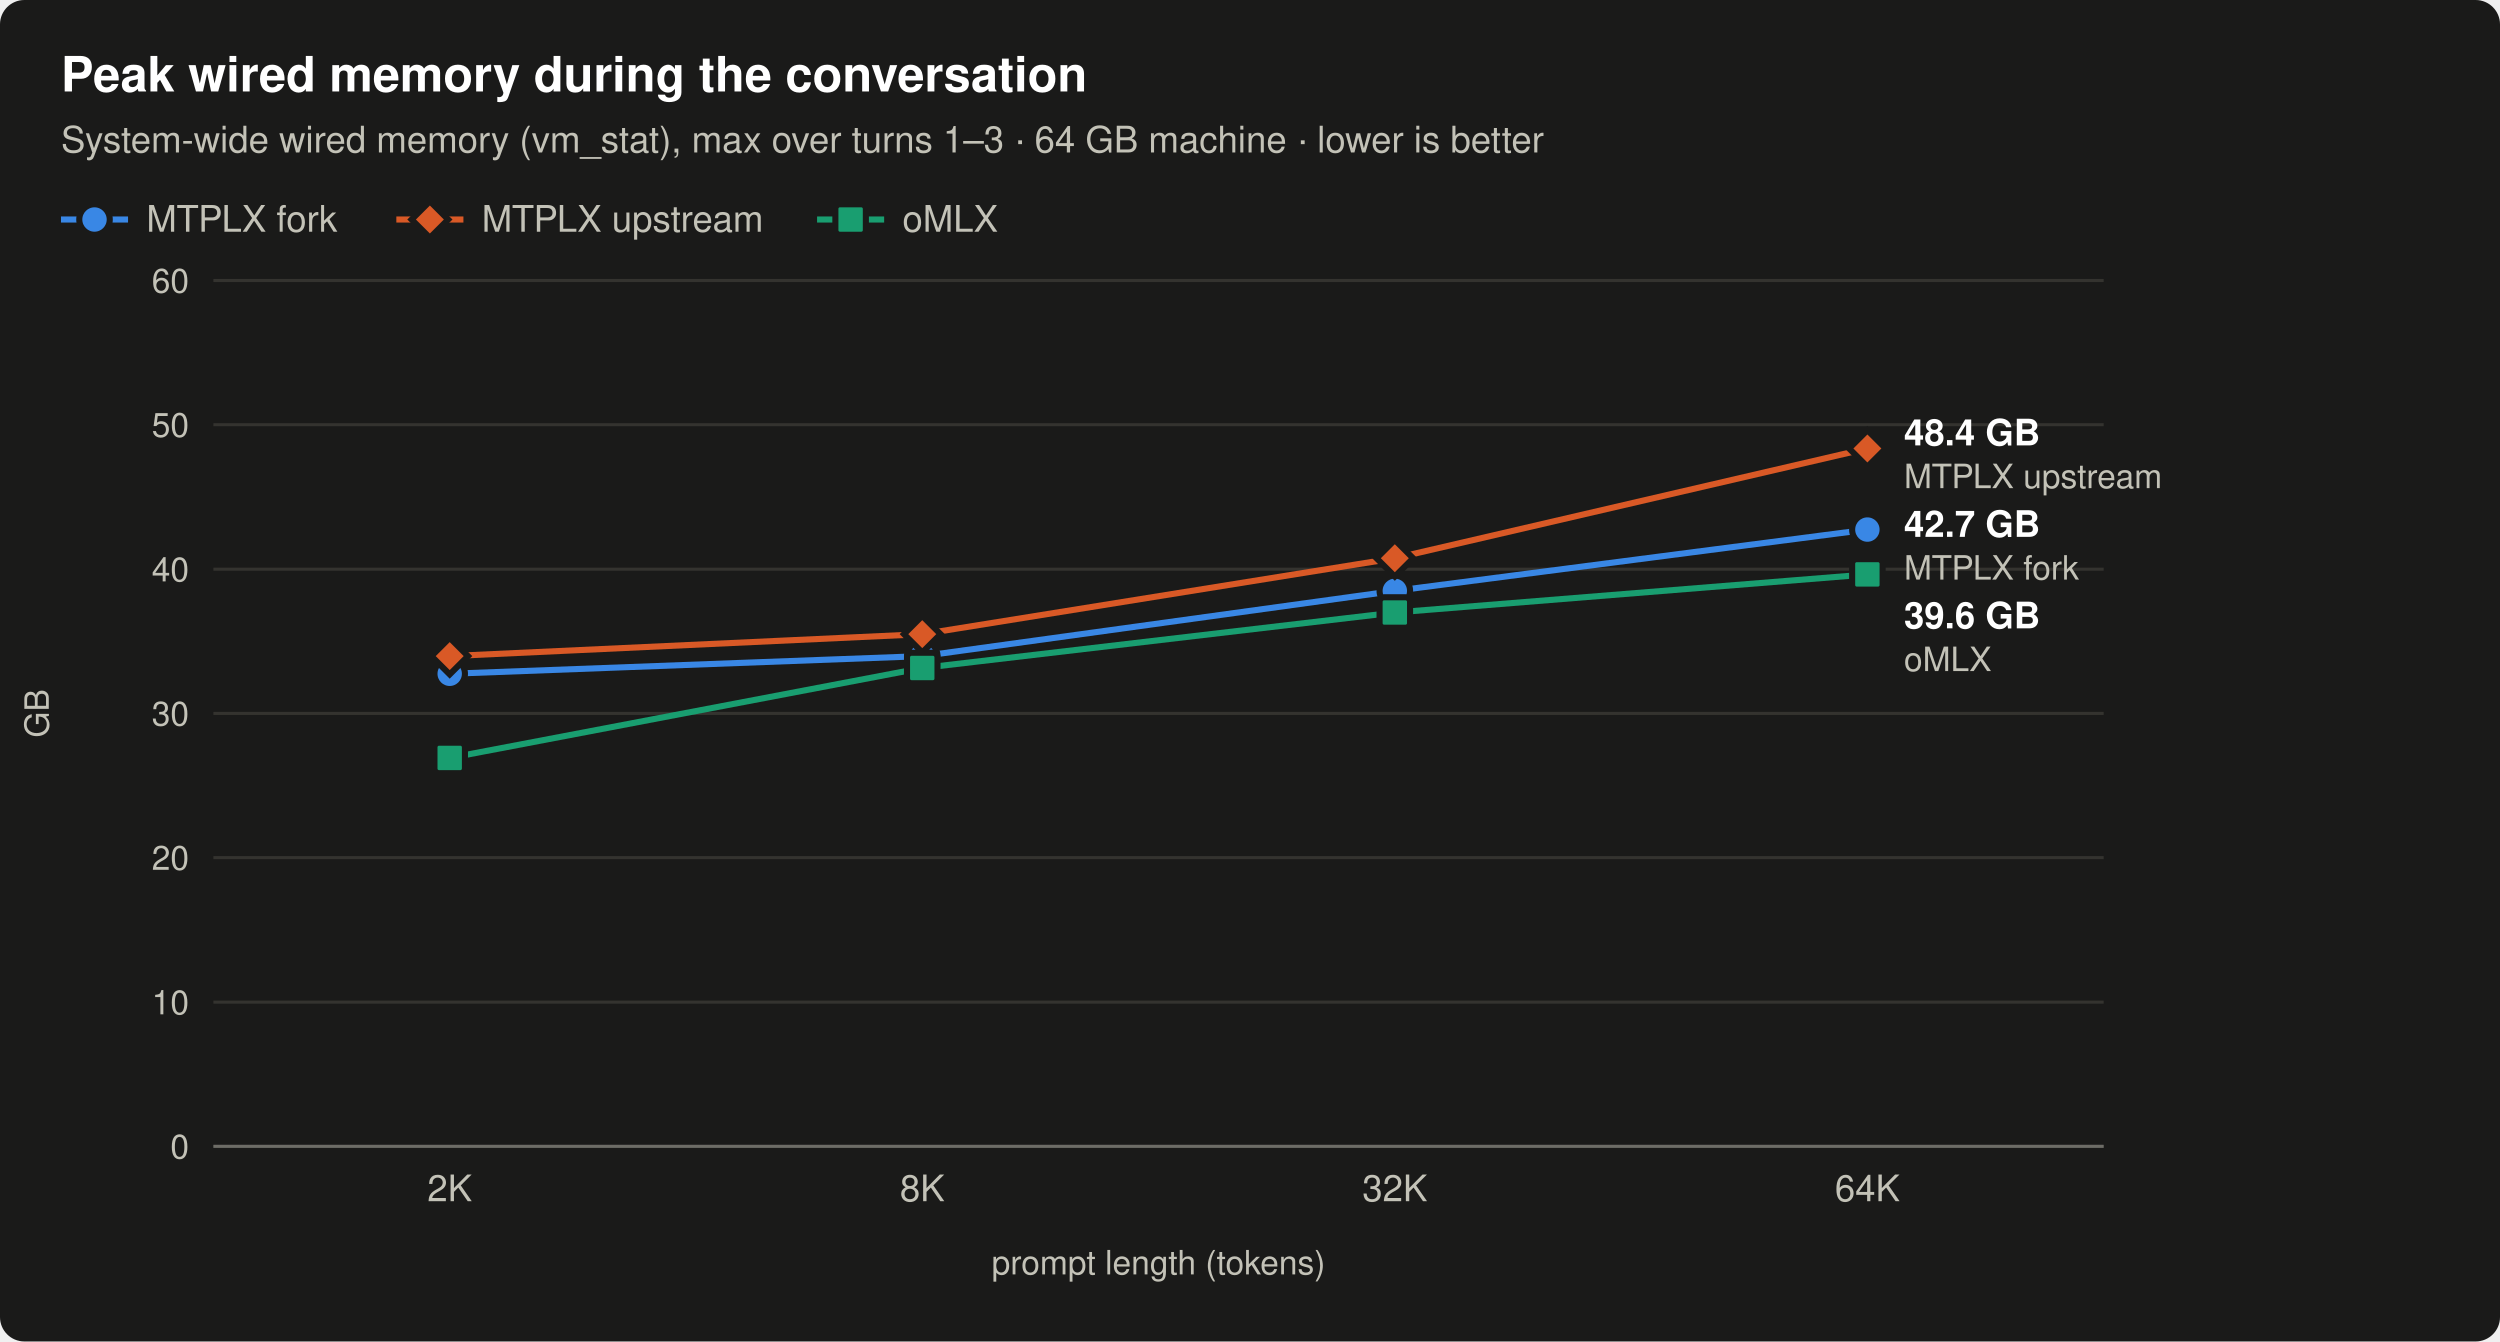
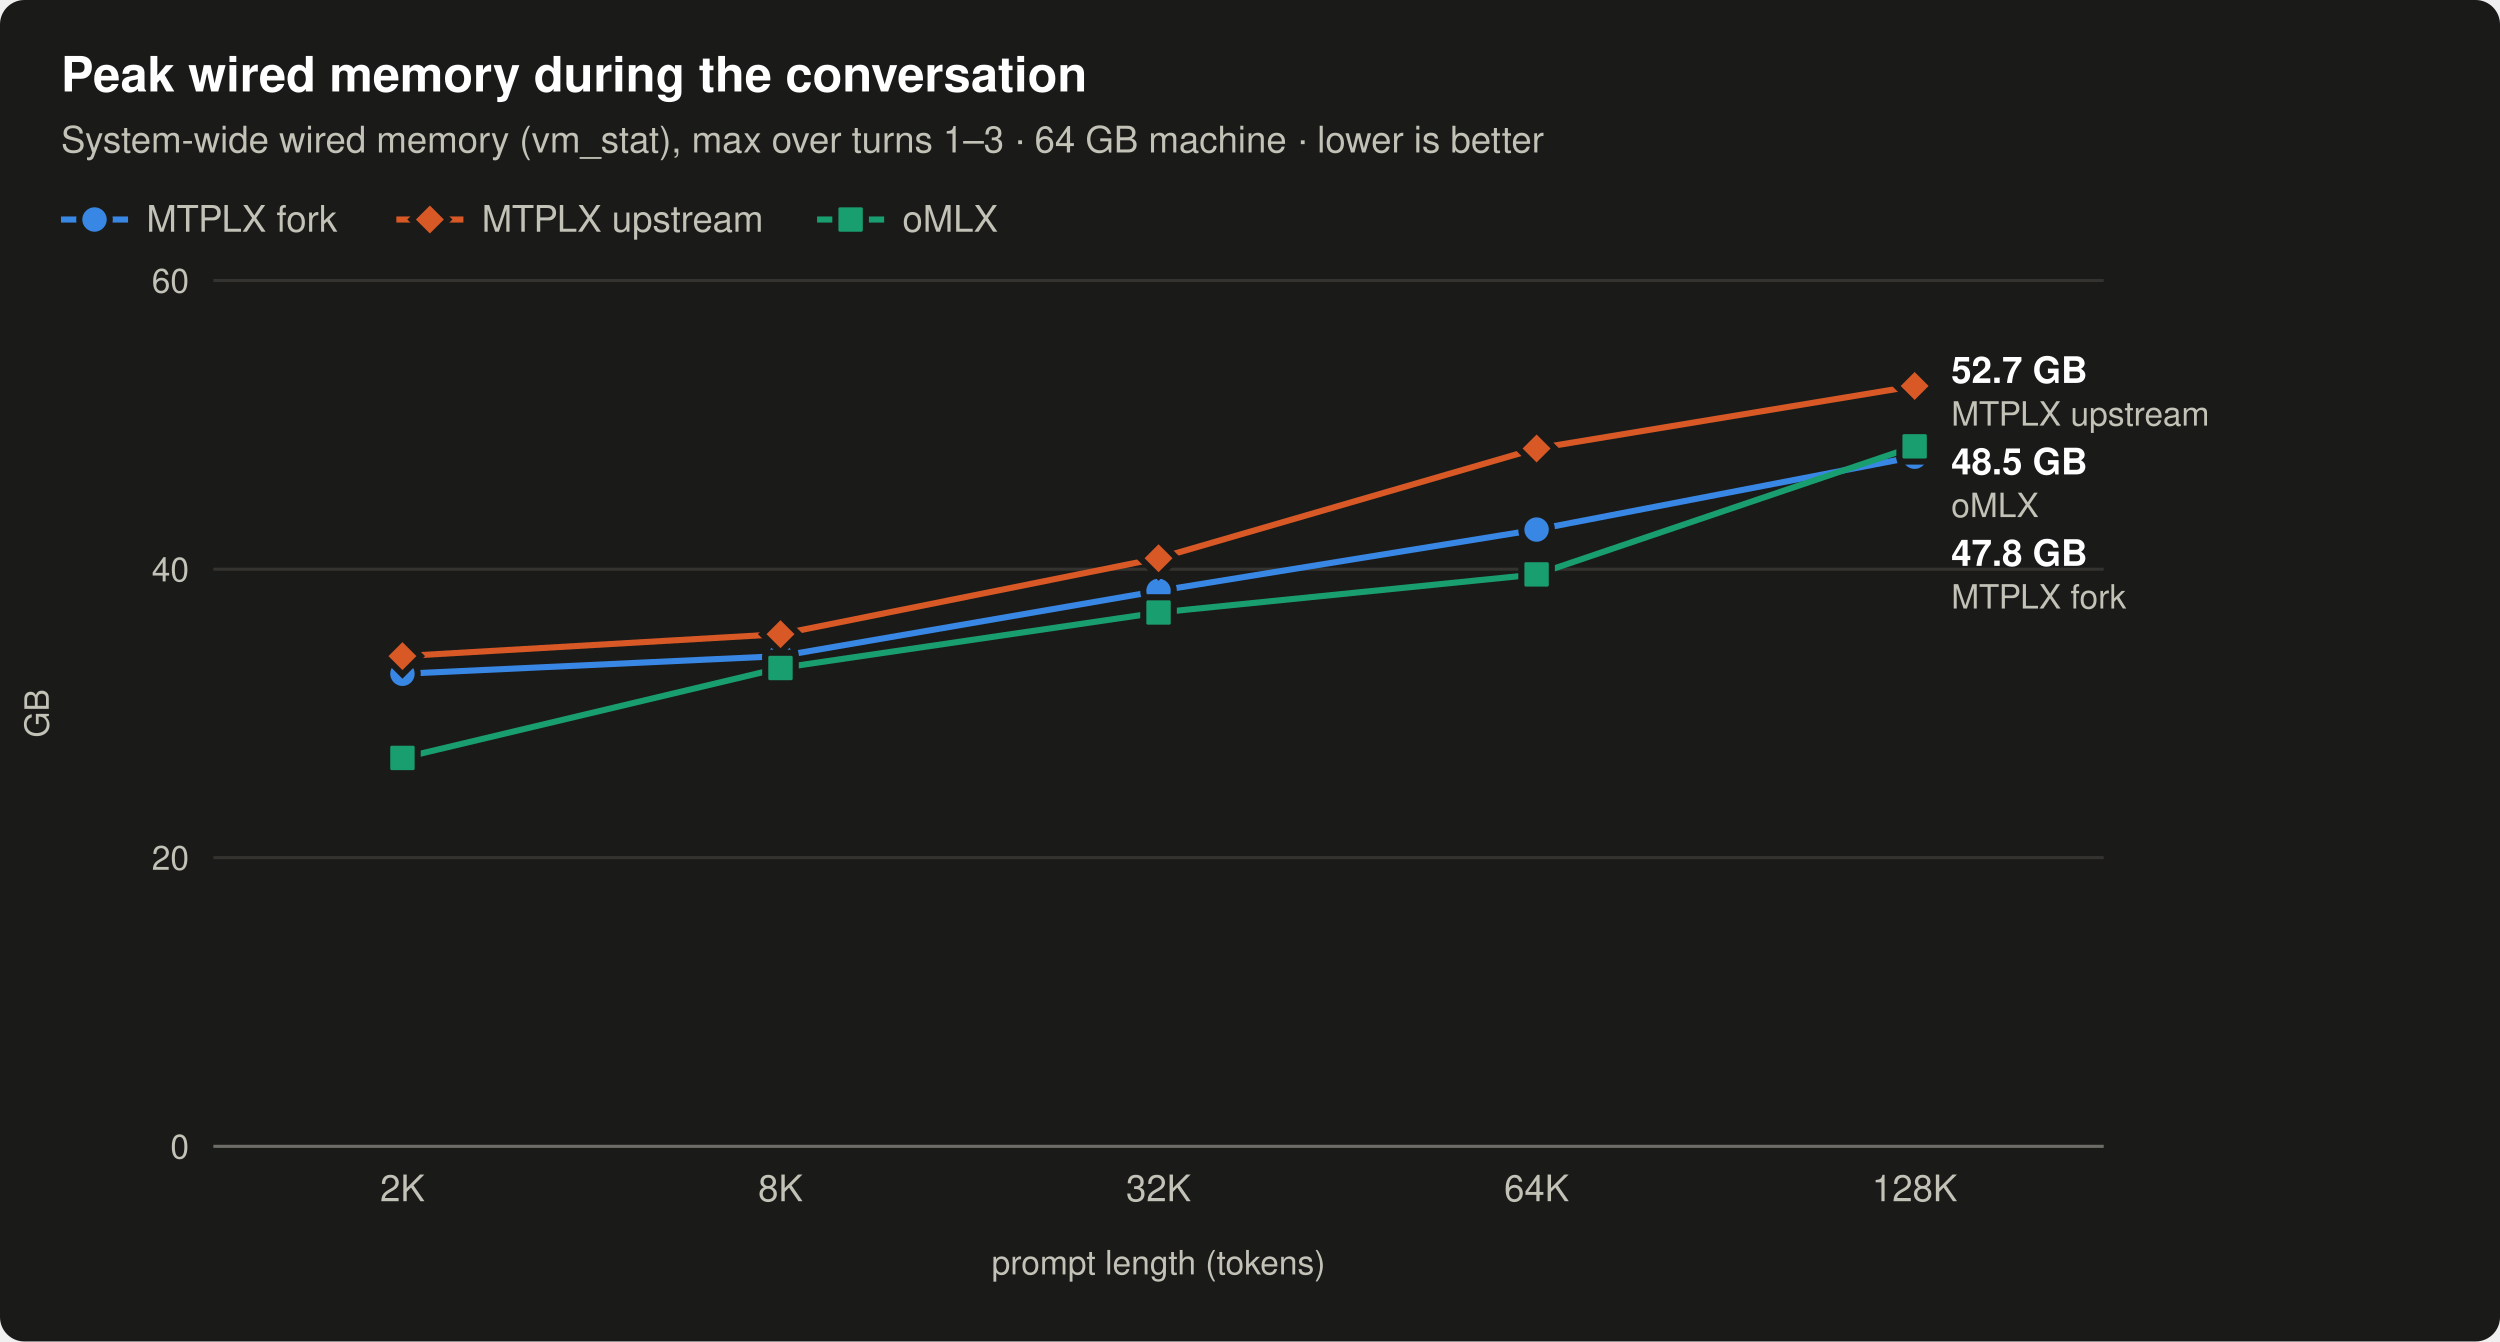
<svg xmlns="http://www.w3.org/2000/svg" viewBox="0 0 820 440" width="820" height="440" role="img" aria-label="Peak wired memory during the conversation" font-family="-apple-system,BlinkMacSystemFont,Segoe UI,Helvetica,Arial,sans-serif">
  <rect width="820" height="440" rx="8" fill="#1a1a19" />
  <text x="20" y="30" fill="#ffffff" font-size="16" font-weight="600">Peak wired memory during the conversation</text>
  <text x="20" y="50" fill="#c3c2b7" font-size="12">System-wide wired memory (vm_stat), max over turns 1–3 · 64 GB machine · lower is better</text>
  <line x1="20" x2="42" y1="72" y2="72" stroke="#3987e5" stroke-width="2" />
  <circle cx="31" cy="72" r="5" fill="#3987e5" stroke="#1a1a19" stroke-width="2" />
  <text x="48" y="76" fill="#c3c2b7" font-size="12">MTPLX fork</text>
  <line x1="130" x2="152" y1="72" y2="72" stroke="#d95926" stroke-width="2" />
  <path d="M141 66L147 72L141 78L135 72Z" fill="#d95926" stroke="#1a1a19" stroke-width="2" />
  <text x="158" y="76" fill="#c3c2b7" font-size="12">MTPLX upstream</text>
  <line x1="268" x2="290" y1="72" y2="72" stroke="#199e70" stroke-width="2" />
  <rect x="274" y="67" width="10" height="10" rx="1.5" fill="#199e70" stroke="#1a1a19" stroke-width="2" />
  <text x="296" y="76" fill="#c3c2b7" font-size="12">oMLX</text>
  <line x1="70" x2="690" y1="376.0" y2="376.0" stroke="#34332f" />
  <text x="62" y="380.0" fill="#c3c2b7" font-size="11" text-anchor="end">0</text>
-   <line x1="70" x2="690" y1="328.7" y2="328.7" stroke="#34332f" />
-   <text x="62" y="332.7" fill="#c3c2b7" font-size="11" text-anchor="end">10</text>
  <line x1="70" x2="690" y1="281.3" y2="281.3" stroke="#34332f" />
  <text x="62" y="285.3" fill="#c3c2b7" font-size="11" text-anchor="end">20</text>
-   <line x1="70" x2="690" y1="234.0" y2="234.0" stroke="#34332f" />
-   <text x="62" y="238.0" fill="#c3c2b7" font-size="11" text-anchor="end">30</text>
  <line x1="70" x2="690" y1="186.7" y2="186.7" stroke="#34332f" />
  <text x="62" y="190.7" fill="#c3c2b7" font-size="11" text-anchor="end">40</text>
-   <line x1="70" x2="690" y1="139.3" y2="139.3" stroke="#34332f" />
-   <text x="62" y="143.3" fill="#c3c2b7" font-size="11" text-anchor="end">50</text>
  <line x1="70" x2="690" y1="92.0" y2="92.0" stroke="#34332f" />
  <text x="62" y="96.0" fill="#c3c2b7" font-size="11" text-anchor="end">60</text>
  <line x1="70" x2="690" y1="376" y2="376" stroke="#6d6c66" />
-   <text x="147.5" y="394" fill="#c3c2b7" font-size="12" text-anchor="middle">2K</text>
-   <text x="302.5" y="394" fill="#c3c2b7" font-size="12" text-anchor="middle">8K</text>
-   <text x="457.5" y="394" fill="#c3c2b7" font-size="12" text-anchor="middle">32K</text>
-   <text x="612.5" y="394" fill="#c3c2b7" font-size="12" text-anchor="middle">64K</text>
+   <text x="132.0" y="394" fill="#c3c2b7" font-size="12" text-anchor="middle">2K</text>
+   <text x="256.0" y="394" fill="#c3c2b7" font-size="12" text-anchor="middle">8K</text>
+   <text x="380.0" y="394" fill="#c3c2b7" font-size="12" text-anchor="middle">32K</text>
+   <text x="504.0" y="394" fill="#c3c2b7" font-size="12" text-anchor="middle">64K</text>
+   <text x="628.0" y="394" fill="#c3c2b7" font-size="12" text-anchor="middle">128K</text>
  <text x="380.0" y="418" fill="#c3c2b7" font-size="11" text-anchor="middle">prompt length (tokens)</text>
  <text x="16" y="234.0" fill="#c3c2b7" font-size="11" text-anchor="middle" transform="rotate(-90 16 234.0)">GB</text>
-   <polyline points="147.5,221.0 302.5,215.2 457.5,193.8 612.5,173.7" fill="none" stroke="#3987e5" stroke-width="2" stroke-linejoin="round" />
-   <circle cx="147.5" cy="221.0" r="5" fill="#3987e5" stroke="#1a1a19" stroke-width="2" />
-   <circle cx="302.5" cy="215.2" r="5" fill="#3987e5" stroke="#1a1a19" stroke-width="2" />
-   <circle cx="457.5" cy="193.8" r="5" fill="#3987e5" stroke="#1a1a19" stroke-width="2" />
-   <circle cx="612.5" cy="173.7" r="5" fill="#3987e5" stroke="#1a1a19" stroke-width="2" />
-   <polyline points="147.5,215.2 302.5,208.0 457.5,183.1 612.5,147.1" fill="none" stroke="#d95926" stroke-width="2" stroke-linejoin="round" />
-   <path d="M147.5 209.2L153.5 215.2L147.5 221.2L141.5 215.2Z" fill="#d95926" stroke="#1a1a19" stroke-width="2" />
-   <path d="M302.5 202.0L308.5 208.0L302.5 214.0L296.5 208.0Z" fill="#d95926" stroke="#1a1a19" stroke-width="2" />
-   <path d="M457.5 177.1L463.5 183.1L457.5 189.1L451.5 183.1Z" fill="#d95926" stroke="#1a1a19" stroke-width="2" />
-   <path d="M612.5 141.1L618.5 147.1L612.5 153.1L606.5 147.1Z" fill="#d95926" stroke="#1a1a19" stroke-width="2" />
-   <polyline points="147.5,248.6 302.5,219.1 457.5,200.9 612.5,188.4" fill="none" stroke="#199e70" stroke-width="2" stroke-linejoin="round" />
-   <rect x="142.5" y="243.6" width="10" height="10" rx="1.5" fill="#199e70" stroke="#1a1a19" stroke-width="2" />
-   <rect x="297.5" y="214.1" width="10" height="10" rx="1.5" fill="#199e70" stroke="#1a1a19" stroke-width="2" />
-   <rect x="452.5" y="195.9" width="10" height="10" rx="1.5" fill="#199e70" stroke="#1a1a19" stroke-width="2" />
-   <rect x="607.5" y="183.4" width="10" height="10" rx="1.5" fill="#199e70" stroke="#1a1a19" stroke-width="2" />
-   <text x="624.5" y="146.1" fill="#ffffff" font-size="12" font-weight="600">48.4 GB</text>
-   <text x="624.5" y="160.1" fill="#c3c2b7" font-size="11">MTPLX upstream</text>
-   <text x="624.5" y="176.1" fill="#ffffff" font-size="12" font-weight="600">42.7 GB</text>
-   <text x="624.5" y="190.1" fill="#c3c2b7" font-size="11">MTPLX fork</text>
-   <text x="624.5" y="206.1" fill="#ffffff" font-size="12" font-weight="600">39.6 GB</text>
-   <text x="624.5" y="220.1" fill="#c3c2b7" font-size="11">oMLX</text>
+   <polyline points="132.0,221.0 256.0,215.2 380.0,193.8 504.0,173.7 628.0,149.8" fill="none" stroke="#3987e5" stroke-width="2" stroke-linejoin="round" />
+   <circle cx="132.0" cy="221.0" r="5" fill="#3987e5" stroke="#1a1a19" stroke-width="2" />
+   <circle cx="256.0" cy="215.2" r="5" fill="#3987e5" stroke="#1a1a19" stroke-width="2" />
+   <circle cx="380.0" cy="193.8" r="5" fill="#3987e5" stroke="#1a1a19" stroke-width="2" />
+   <circle cx="504.0" cy="173.7" r="5" fill="#3987e5" stroke="#1a1a19" stroke-width="2" />
+   <circle cx="628.0" cy="149.8" r="5" fill="#3987e5" stroke="#1a1a19" stroke-width="2" />
+   <polyline points="132.0,215.2 256.0,208.0 380.0,183.1 504.0,147.1 628.0,126.6" fill="none" stroke="#d95926" stroke-width="2" stroke-linejoin="round" />
+   <path d="M132.0 209.2L138.0 215.2L132.0 221.2L126.0 215.2Z" fill="#d95926" stroke="#1a1a19" stroke-width="2" />
+   <path d="M256.0 202.0L262.0 208.0L256.0 214.0L250.0 208.0Z" fill="#d95926" stroke="#1a1a19" stroke-width="2" />
+   <path d="M380.0 177.1L386.0 183.1L380.0 189.1L374.0 183.1Z" fill="#d95926" stroke="#1a1a19" stroke-width="2" />
+   <path d="M504.0 141.1L510.0 147.1L504.0 153.1L498.0 147.1Z" fill="#d95926" stroke="#1a1a19" stroke-width="2" />
+   <path d="M628.0 120.6L634.0 126.6L628.0 132.6L622.0 126.6Z" fill="#d95926" stroke="#1a1a19" stroke-width="2" />
+   <polyline points="132.0,248.6 256.0,219.1 380.0,200.9 504.0,188.4 628.0,146.4" fill="none" stroke="#199e70" stroke-width="2" stroke-linejoin="round" />
+   <rect x="127.0" y="243.6" width="10" height="10" rx="1.5" fill="#199e70" stroke="#1a1a19" stroke-width="2" />
+   <rect x="251.0" y="214.1" width="10" height="10" rx="1.5" fill="#199e70" stroke="#1a1a19" stroke-width="2" />
+   <rect x="375.0" y="195.9" width="10" height="10" rx="1.5" fill="#199e70" stroke="#1a1a19" stroke-width="2" />
+   <rect x="499.0" y="183.4" width="10" height="10" rx="1.5" fill="#199e70" stroke="#1a1a19" stroke-width="2" />
+   <rect x="623.0" y="141.4" width="10" height="10" rx="1.5" fill="#199e70" stroke="#1a1a19" stroke-width="2" />
+   <text x="640.0" y="125.6" fill="#ffffff" font-size="12" font-weight="600">52.7 GB</text>
+   <text x="640.0" y="139.6" fill="#c3c2b7" font-size="11">MTPLX upstream</text>
+   <text x="640.0" y="155.6" fill="#ffffff" font-size="12" font-weight="600">48.5 GB</text>
+   <text x="640.0" y="169.6" fill="#c3c2b7" font-size="11">oMLX</text>
+   <text x="640.0" y="185.6" fill="#ffffff" font-size="12" font-weight="600">47.8 GB</text>
+   <text x="640.0" y="199.6" fill="#c3c2b7" font-size="11">MTPLX fork</text>
</svg>
